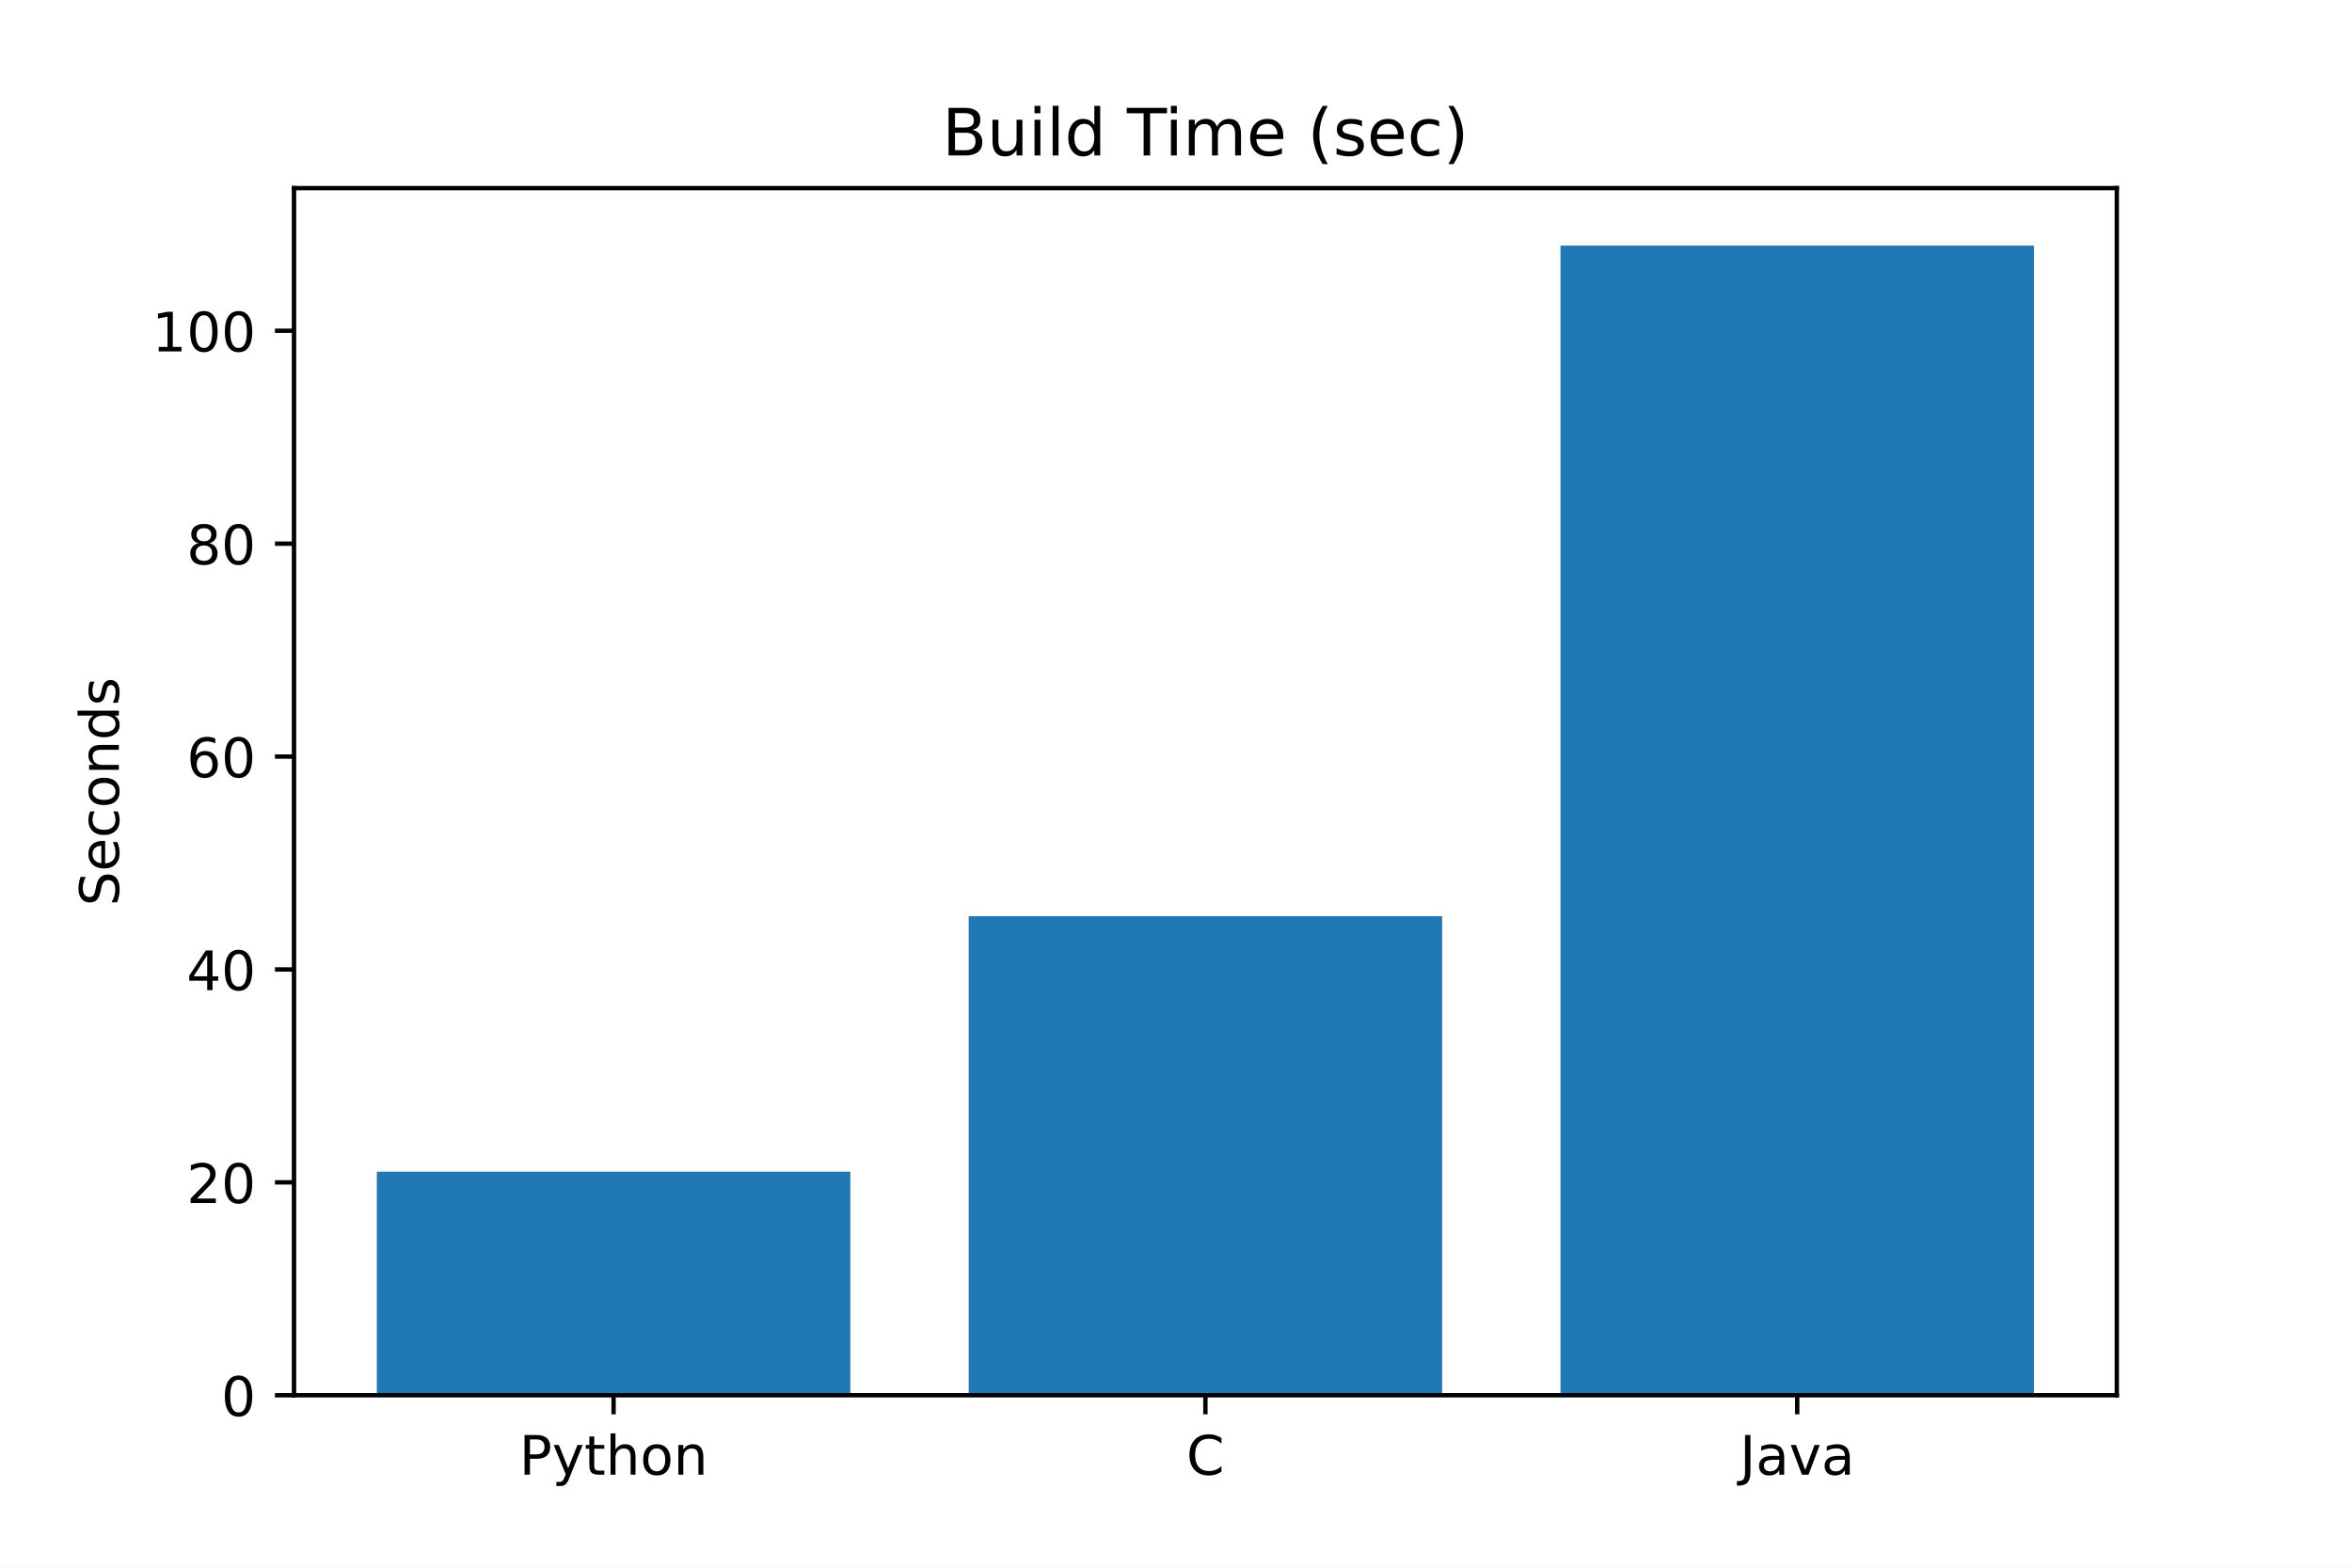
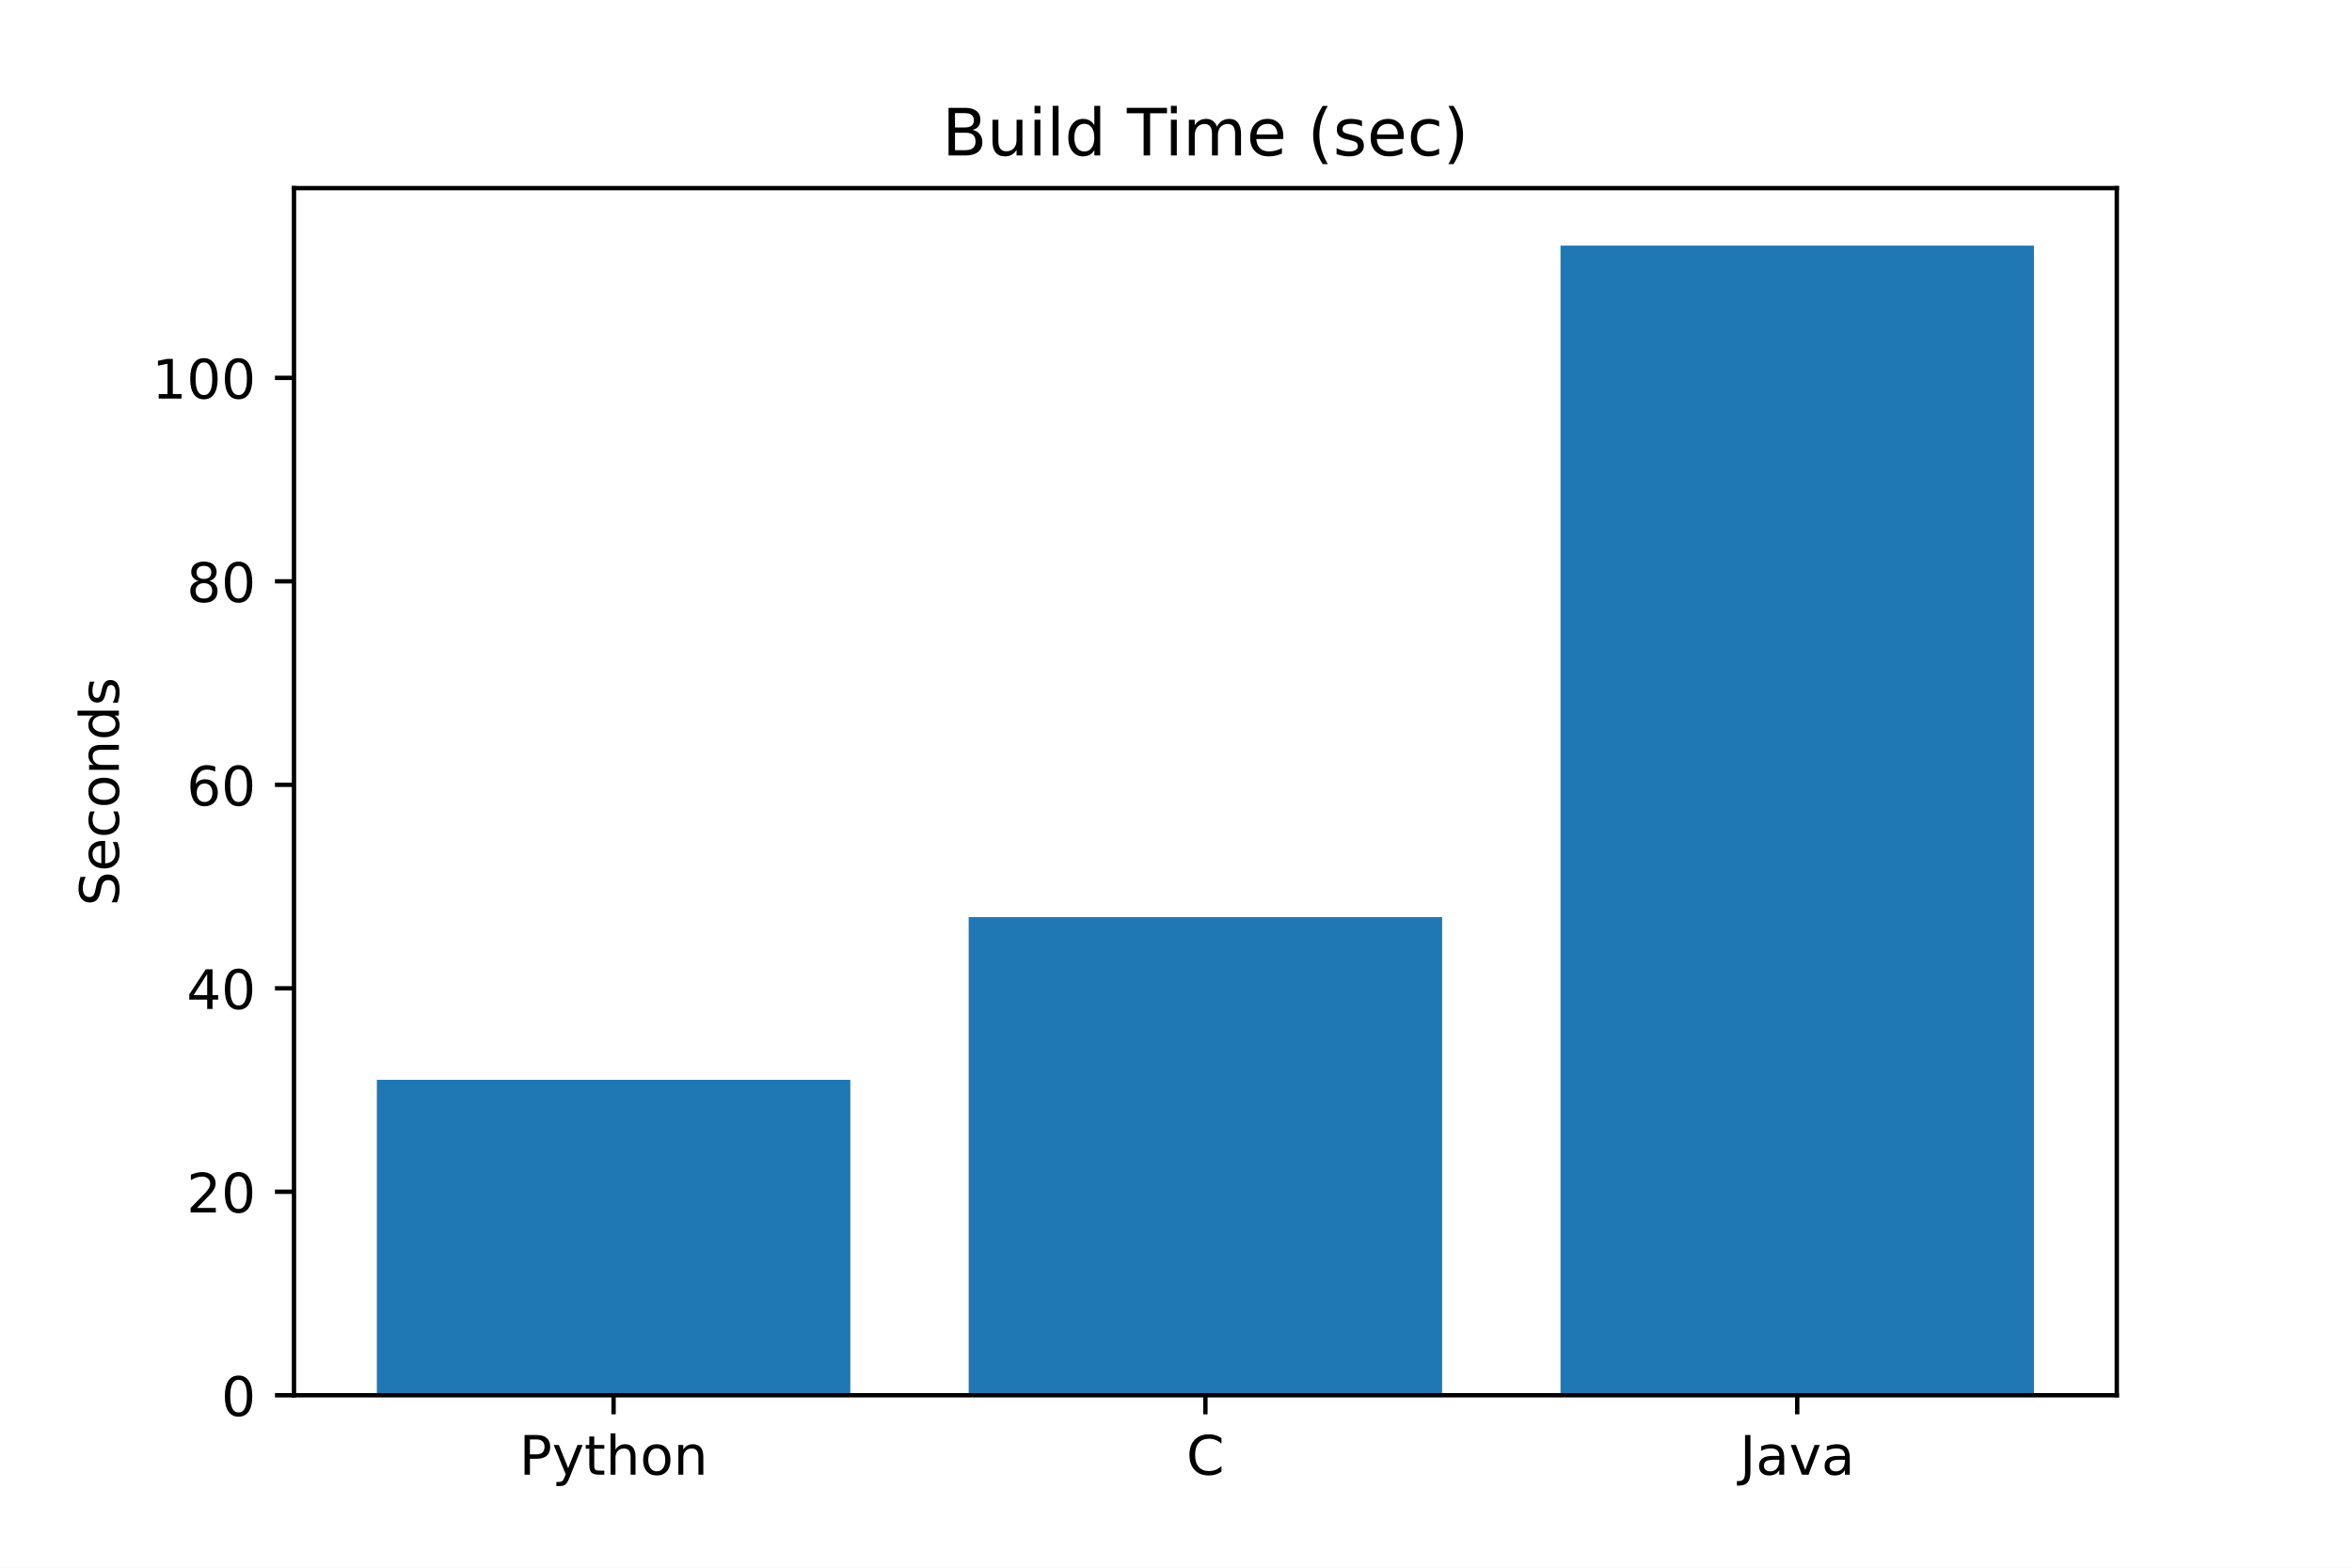
<svg xmlns="http://www.w3.org/2000/svg" xmlns:xlink="http://www.w3.org/1999/xlink" width="432pt" height="288pt" viewBox="0 0 432 288" version="1.1">
  <defs>
    <style type="text/css">*{stroke-linejoin: round; stroke-linecap: butt}</style>
  </defs>
  <g id="figure_1">
    <g id="patch_1">
      <path d="M 0 288  L 432 288  L 432 0  L 0 0  z " style="fill: #ffffff" />
    </g>
    <g id="axes_1">
      <g id="patch_2">
        <path d="M 54 256.32  L 388.8 256.32  L 388.8 34.56  L 54 34.56  z " style="fill: #ffffff" />
      </g>
      <g id="patch_3">
-         <path d="M 69.218 256.32  L 156.179 256.32  L 156.179 215.253  L 69.218 215.253  z " clip-path="url(#p16b50a803f)" style="fill: #1f77b4" />
+         <path d="M 69.218 256.32  L 156.179 256.32  L 156.179 198.38  L 69.218 198.38  z " clip-path="url(#p2477143ba7)" style="fill: #1f77b4" />
      </g>
      <g id="patch_4">
-         <path d="M 177.919 256.32  L 264.881 256.32  L 264.881 168.32  L 177.919 168.32  z " clip-path="url(#p16b50a803f)" style="fill: #1f77b4" />
+         <path d="M 177.919 256.32  L 264.881 256.32  L 264.881 168.476  L 177.919 168.476  z " clip-path="url(#p2477143ba7)" style="fill: #1f77b4" />
      </g>
      <g id="patch_5">
-         <path d="M 286.621 256.32  L 373.582 256.32  L 373.582 45.12  L 286.621 45.12  z " clip-path="url(#p16b50a803f)" style="fill: #1f77b4" />
+         <path d="M 286.621 256.32  L 373.582 256.32  L 373.582 45.12  L 286.621 45.12  z " clip-path="url(#p2477143ba7)" style="fill: #1f77b4" />
      </g>
      <g id="matplotlib.axis_1">
        <g id="xtick_1">
          <g id="line2d_1">
            <defs>
-               <path id="m94baed0a75" d="M 0 0  L 0 3.5  " style="stroke: #000000; stroke-width: 0.8" />
+               <path id="m572231b821" d="M 0 0  L 0 3.5  " style="stroke: #000000; stroke-width: 0.8" />
            </defs>
            <g>
-               <use xlink:href="#m94baed0a75" x="112.699" y="256.32" style="stroke: #000000; stroke-width: 0.8" />
+               <use xlink:href="#m572231b821" x="112.699" y="256.32" style="stroke: #000000; stroke-width: 0.8" />
            </g>
          </g>
          <g id="text_1">
            <g transform="translate(95.36745 270.9184) scale(0.1 -0.1)">
              <defs>
                <path id="DejaVuSans-50" d="M 1259 4147  L 1259 2394  L 2053 2394  Q 2494 2394 2734 2622  Q 2975 2850 2975 3272  Q 2975 3691 2734 3919  Q 2494 4147 2053 4147  L 1259 4147  z M 628 4666  L 2053 4666  Q 2838 4666 3239 4311  Q 3641 3956 3641 3272  Q 3641 2581 3239 2228  Q 2838 1875 2053 1875  L 1259 1875  L 1259 0  L 628 0  L 628 4666  z " transform="scale(0.015625)" />
                <path id="DejaVuSans-79" d="M 2059 -325  Q 1816 -950 1584 -1140  Q 1353 -1331 966 -1331  L 506 -1331  L 506 -850  L 844 -850  Q 1081 -850 1212 -737  Q 1344 -625 1503 -206  L 1606 56  L 191 3500  L 800 3500  L 1894 763  L 2988 3500  L 3597 3500  L 2059 -325  z " transform="scale(0.015625)" />
                <path id="DejaVuSans-74" d="M 1172 4494  L 1172 3500  L 2356 3500  L 2356 3053  L 1172 3053  L 1172 1153  Q 1172 725 1289 603  Q 1406 481 1766 481  L 2356 481  L 2356 0  L 1766 0  Q 1100 0 847 248  Q 594 497 594 1153  L 594 3053  L 172 3053  L 172 3500  L 594 3500  L 594 4494  L 1172 4494  z " transform="scale(0.015625)" />
                <path id="DejaVuSans-68" d="M 3513 2113  L 3513 0  L 2938 0  L 2938 2094  Q 2938 2591 2744 2837  Q 2550 3084 2163 3084  Q 1697 3084 1428 2787  Q 1159 2491 1159 1978  L 1159 0  L 581 0  L 581 4863  L 1159 4863  L 1159 2956  Q 1366 3272 1645 3428  Q 1925 3584 2291 3584  Q 2894 3584 3203 3211  Q 3513 2838 3513 2113  z " transform="scale(0.015625)" />
                <path id="DejaVuSans-6f" d="M 1959 3097  Q 1497 3097 1228 2736  Q 959 2375 959 1747  Q 959 1119 1226 758  Q 1494 397 1959 397  Q 2419 397 2687 759  Q 2956 1122 2956 1747  Q 2956 2369 2687 2733  Q 2419 3097 1959 3097  z M 1959 3584  Q 2709 3584 3137 3096  Q 3566 2609 3566 1747  Q 3566 888 3137 398  Q 2709 -91 1959 -91  Q 1206 -91 779 398  Q 353 888 353 1747  Q 353 2609 779 3096  Q 1206 3584 1959 3584  z " transform="scale(0.015625)" />
                <path id="DejaVuSans-6e" d="M 3513 2113  L 3513 0  L 2938 0  L 2938 2094  Q 2938 2591 2744 2837  Q 2550 3084 2163 3084  Q 1697 3084 1428 2787  Q 1159 2491 1159 1978  L 1159 0  L 581 0  L 581 3500  L 1159 3500  L 1159 2956  Q 1366 3272 1645 3428  Q 1925 3584 2291 3584  Q 2894 3584 3203 3211  Q 3513 2838 3513 2113  z " transform="scale(0.015625)" />
              </defs>
              <use xlink:href="#DejaVuSans-50" />
              <use xlink:href="#DejaVuSans-79" transform="translate(60.30273 0)" />
              <use xlink:href="#DejaVuSans-74" transform="translate(119.4824 0)" />
              <use xlink:href="#DejaVuSans-68" transform="translate(158.6914 0)" />
              <use xlink:href="#DejaVuSans-6f" transform="translate(222.0703 0)" />
              <use xlink:href="#DejaVuSans-6e" transform="translate(283.252 0)" />
            </g>
          </g>
        </g>
        <g id="xtick_2">
          <g id="line2d_2">
            <g>
-               <use xlink:href="#m94baed0a75" x="221.4" y="256.32" style="stroke: #000000; stroke-width: 0.8" />
+               <use xlink:href="#m572231b821" x="221.4" y="256.32" style="stroke: #000000; stroke-width: 0.8" />
            </g>
          </g>
          <g id="text_2">
            <g transform="translate(217.9086 270.9184) scale(0.1 -0.1)">
              <defs>
                <path id="DejaVuSans-43" d="M 4122 4306  L 4122 3641  Q 3803 3938 3442 4084  Q 3081 4231 2675 4231  Q 1875 4231 1450 3742  Q 1025 3253 1025 2328  Q 1025 1406 1450 917  Q 1875 428 2675 428  Q 3081 428 3442 575  Q 3803 722 4122 1019  L 4122 359  Q 3791 134 3420 21  Q 3050 -91 2638 -91  Q 1578 -91 968 557  Q 359 1206 359 2328  Q 359 3453 968 4101  Q 1578 4750 2638 4750  Q 3056 4750 3426 4639  Q 3797 4528 4122 4306  z " transform="scale(0.015625)" />
              </defs>
              <use xlink:href="#DejaVuSans-43" />
            </g>
          </g>
        </g>
        <g id="xtick_3">
          <g id="line2d_3">
            <g>
-               <use xlink:href="#m94baed0a75" x="330.101" y="256.32" style="stroke: #000000; stroke-width: 0.8" />
+               <use xlink:href="#m572231b821" x="330.101" y="256.32" style="stroke: #000000; stroke-width: 0.8" />
            </g>
          </g>
          <g id="text_3">
            <g transform="translate(319.5388 270.9184) scale(0.1 -0.1)">
              <defs>
                <path id="DejaVuSans-4a" d="M 628 4666  L 1259 4666  L 1259 325  Q 1259 -519 939 -900  Q 619 -1281 -91 -1281  L -331 -1281  L -331 -750  L -134 -750  Q 284 -750 456 -515  Q 628 -281 628 325  L 628 4666  z " transform="scale(0.015625)" />
                <path id="DejaVuSans-61" d="M 2194 1759  Q 1497 1759 1228 1600  Q 959 1441 959 1056  Q 959 750 1161 570  Q 1363 391 1709 391  Q 2188 391 2477 730  Q 2766 1069 2766 1631  L 2766 1759  L 2194 1759  z M 3341 1997  L 3341 0  L 2766 0  L 2766 531  Q 2569 213 2275 61  Q 1981 -91 1556 -91  Q 1019 -91 701 211  Q 384 513 384 1019  Q 384 1609 779 1909  Q 1175 2209 1959 2209  L 2766 2209  L 2766 2266  Q 2766 2663 2505 2880  Q 2244 3097 1772 3097  Q 1472 3097 1187 3025  Q 903 2953 641 2809  L 641 3341  Q 956 3463 1253 3523  Q 1550 3584 1831 3584  Q 2591 3584 2966 3190  Q 3341 2797 3341 1997  z " transform="scale(0.015625)" />
                <path id="DejaVuSans-76" d="M 191 3500  L 800 3500  L 1894 563  L 2988 3500  L 3597 3500  L 2284 0  L 1503 0  L 191 3500  z " transform="scale(0.015625)" />
              </defs>
              <use xlink:href="#DejaVuSans-4a" />
              <use xlink:href="#DejaVuSans-61" transform="translate(29.49219 0)" />
              <use xlink:href="#DejaVuSans-76" transform="translate(90.77148 0)" />
              <use xlink:href="#DejaVuSans-61" transform="translate(149.9512 0)" />
            </g>
          </g>
        </g>
      </g>
      <g id="matplotlib.axis_2">
        <g id="ytick_1">
          <g id="line2d_4">
            <defs>
-               <path id="m2ae2b7ad8a" d="M 0 0  L -3.5 0  " style="stroke: #000000; stroke-width: 0.8" />
+               <path id="mbc5d6e04b7" d="M 0 0  L -3.5 0  " style="stroke: #000000; stroke-width: 0.8" />
            </defs>
            <g>
-               <use xlink:href="#m2ae2b7ad8a" x="54" y="256.32" style="stroke: #000000; stroke-width: 0.8" />
+               <use xlink:href="#mbc5d6e04b7" x="54" y="256.32" style="stroke: #000000; stroke-width: 0.8" />
            </g>
          </g>
          <g id="text_4">
            <g transform="translate(40.6375 260.1192) scale(0.1 -0.1)">
              <defs>
                <path id="DejaVuSans-30" d="M 2034 4250  Q 1547 4250 1301 3770  Q 1056 3291 1056 2328  Q 1056 1369 1301 889  Q 1547 409 2034 409  Q 2525 409 2770 889  Q 3016 1369 3016 2328  Q 3016 3291 2770 3770  Q 2525 4250 2034 4250  z M 2034 4750  Q 2819 4750 3233 4129  Q 3647 3509 3647 2328  Q 3647 1150 3233 529  Q 2819 -91 2034 -91  Q 1250 -91 836 529  Q 422 1150 422 2328  Q 422 3509 836 4129  Q 1250 4750 2034 4750  z " transform="scale(0.015625)" />
              </defs>
              <use xlink:href="#DejaVuSans-30" />
            </g>
          </g>
        </g>
        <g id="ytick_2">
          <g id="line2d_5">
            <g>
-               <use xlink:href="#m2ae2b7ad8a" x="54" y="217.209" style="stroke: #000000; stroke-width: 0.8" />
+               <use xlink:href="#mbc5d6e04b7" x="54" y="218.939" style="stroke: #000000; stroke-width: 0.8" />
            </g>
          </g>
          <g id="text_5">
-             <g transform="translate(34.275 221.0081) scale(0.1 -0.1)">
+             <g transform="translate(34.275 222.7387) scale(0.1 -0.1)">
              <defs>
                <path id="DejaVuSans-32" d="M 1228 531  L 3431 531  L 3431 0  L 469 0  L 469 531  Q 828 903 1448 1529  Q 2069 2156 2228 2338  Q 2531 2678 2651 2914  Q 2772 3150 2772 3378  Q 2772 3750 2511 3984  Q 2250 4219 1831 4219  Q 1534 4219 1204 4116  Q 875 4013 500 3803  L 500 4441  Q 881 4594 1212 4672  Q 1544 4750 1819 4750  Q 2544 4750 2975 4387  Q 3406 4025 3406 3419  Q 3406 3131 3298 2873  Q 3191 2616 2906 2266  Q 2828 2175 2409 1742  Q 1991 1309 1228 531  z " transform="scale(0.015625)" />
              </defs>
              <use xlink:href="#DejaVuSans-32" />
              <use xlink:href="#DejaVuSans-30" transform="translate(63.62305 0)" />
            </g>
          </g>
        </g>
        <g id="ytick_3">
          <g id="line2d_6">
            <g>
-               <use xlink:href="#m2ae2b7ad8a" x="54" y="178.098" style="stroke: #000000; stroke-width: 0.8" />
+               <use xlink:href="#mbc5d6e04b7" x="54" y="181.559" style="stroke: #000000; stroke-width: 0.8" />
            </g>
          </g>
          <g id="text_6">
-             <g transform="translate(34.275 181.897) scale(0.1 -0.1)">
+             <g transform="translate(34.275 185.3582) scale(0.1 -0.1)">
              <defs>
                <path id="DejaVuSans-34" d="M 2419 4116  L 825 1625  L 2419 1625  L 2419 4116  z M 2253 4666  L 3047 4666  L 3047 1625  L 3713 1625  L 3713 1100  L 3047 1100  L 3047 0  L 2419 0  L 2419 1100  L 313 1100  L 313 1709  L 2253 4666  z " transform="scale(0.015625)" />
              </defs>
              <use xlink:href="#DejaVuSans-34" />
              <use xlink:href="#DejaVuSans-30" transform="translate(63.62305 0)" />
            </g>
          </g>
        </g>
        <g id="ytick_4">
          <g id="line2d_7">
            <g>
-               <use xlink:href="#m2ae2b7ad8a" x="54" y="138.987" style="stroke: #000000; stroke-width: 0.8" />
+               <use xlink:href="#mbc5d6e04b7" x="54" y="144.178" style="stroke: #000000; stroke-width: 0.8" />
            </g>
          </g>
          <g id="text_7">
-             <g transform="translate(34.275 142.7859) scale(0.1 -0.1)">
+             <g transform="translate(34.275 147.9776) scale(0.1 -0.1)">
              <defs>
                <path id="DejaVuSans-36" d="M 2113 2584  Q 1688 2584 1439 2293  Q 1191 2003 1191 1497  Q 1191 994 1439 701  Q 1688 409 2113 409  Q 2538 409 2786 701  Q 3034 994 3034 1497  Q 3034 2003 2786 2293  Q 2538 2584 2113 2584  z M 3366 4563  L 3366 3988  Q 3128 4100 2886 4159  Q 2644 4219 2406 4219  Q 1781 4219 1451 3797  Q 1122 3375 1075 2522  Q 1259 2794 1537 2939  Q 1816 3084 2150 3084  Q 2853 3084 3261 2657  Q 3669 2231 3669 1497  Q 3669 778 3244 343  Q 2819 -91 2113 -91  Q 1303 -91 875 529  Q 447 1150 447 2328  Q 447 3434 972 4092  Q 1497 4750 2381 4750  Q 2619 4750 2861 4703  Q 3103 4656 3366 4563  z " transform="scale(0.015625)" />
              </defs>
              <use xlink:href="#DejaVuSans-36" />
              <use xlink:href="#DejaVuSans-30" transform="translate(63.62305 0)" />
            </g>
          </g>
        </g>
        <g id="ytick_5">
          <g id="line2d_8">
            <g>
-               <use xlink:href="#m2ae2b7ad8a" x="54" y="99.876" style="stroke: #000000; stroke-width: 0.8" />
+               <use xlink:href="#mbc5d6e04b7" x="54" y="106.798" style="stroke: #000000; stroke-width: 0.8" />
            </g>
          </g>
          <g id="text_8">
-             <g transform="translate(34.275 103.6748) scale(0.1 -0.1)">
+             <g transform="translate(34.275 110.5971) scale(0.1 -0.1)">
              <defs>
                <path id="DejaVuSans-38" d="M 2034 2216  Q 1584 2216 1326 1975  Q 1069 1734 1069 1313  Q 1069 891 1326 650  Q 1584 409 2034 409  Q 2484 409 2743 651  Q 3003 894 3003 1313  Q 3003 1734 2745 1975  Q 2488 2216 2034 2216  z M 1403 2484  Q 997 2584 770 2862  Q 544 3141 544 3541  Q 544 4100 942 4425  Q 1341 4750 2034 4750  Q 2731 4750 3128 4425  Q 3525 4100 3525 3541  Q 3525 3141 3298 2862  Q 3072 2584 2669 2484  Q 3125 2378 3379 2068  Q 3634 1759 3634 1313  Q 3634 634 3220 271  Q 2806 -91 2034 -91  Q 1263 -91 848 271  Q 434 634 434 1313  Q 434 1759 690 2068  Q 947 2378 1403 2484  z M 1172 3481  Q 1172 3119 1398 2916  Q 1625 2713 2034 2713  Q 2441 2713 2670 2916  Q 2900 3119 2900 3481  Q 2900 3844 2670 4047  Q 2441 4250 2034 4250  Q 1625 4250 1398 4047  Q 1172 3844 1172 3481  z " transform="scale(0.015625)" />
              </defs>
              <use xlink:href="#DejaVuSans-38" />
              <use xlink:href="#DejaVuSans-30" transform="translate(63.62305 0)" />
            </g>
          </g>
        </g>
        <g id="ytick_6">
          <g id="line2d_9">
            <g>
-               <use xlink:href="#m2ae2b7ad8a" x="54" y="60.764" style="stroke: #000000; stroke-width: 0.8" />
+               <use xlink:href="#mbc5d6e04b7" x="54" y="69.417" style="stroke: #000000; stroke-width: 0.8" />
            </g>
          </g>
          <g id="text_9">
-             <g transform="translate(27.9125 64.56366) scale(0.1 -0.1)">
+             <g transform="translate(27.9125 73.21656) scale(0.1 -0.1)">
              <defs>
                <path id="DejaVuSans-31" d="M 794 531  L 1825 531  L 1825 4091  L 703 3866  L 703 4441  L 1819 4666  L 2450 4666  L 2450 531  L 3481 531  L 3481 0  L 794 0  L 794 531  z " transform="scale(0.015625)" />
              </defs>
              <use xlink:href="#DejaVuSans-31" />
              <use xlink:href="#DejaVuSans-30" transform="translate(63.62305 0)" />
              <use xlink:href="#DejaVuSans-30" transform="translate(127.2461 0)" />
            </g>
          </g>
        </g>
        <g id="text_10">
          <g transform="translate(21.83281 166.447) rotate(-90) scale(0.1 -0.1)">
            <defs>
              <path id="DejaVuSans-53" d="M 3425 4513  L 3425 3897  Q 3066 4069 2747 4153  Q 2428 4238 2131 4238  Q 1616 4238 1336 4038  Q 1056 3838 1056 3469  Q 1056 3159 1242 3001  Q 1428 2844 1947 2747  L 2328 2669  Q 3034 2534 3370 2195  Q 3706 1856 3706 1288  Q 3706 609 3251 259  Q 2797 -91 1919 -91  Q 1588 -91 1214 -16  Q 841 59 441 206  L 441 856  Q 825 641 1194 531  Q 1563 422 1919 422  Q 2459 422 2753 634  Q 3047 847 3047 1241  Q 3047 1584 2836 1778  Q 2625 1972 2144 2069  L 1759 2144  Q 1053 2284 737 2584  Q 422 2884 422 3419  Q 422 4038 858 4394  Q 1294 4750 2059 4750  Q 2388 4750 2728 4690  Q 3069 4631 3425 4513  z " transform="scale(0.015625)" />
              <path id="DejaVuSans-65" d="M 3597 1894  L 3597 1613  L 953 1613  Q 991 1019 1311 708  Q 1631 397 2203 397  Q 2534 397 2845 478  Q 3156 559 3463 722  L 3463 178  Q 3153 47 2828 -22  Q 2503 -91 2169 -91  Q 1331 -91 842 396  Q 353 884 353 1716  Q 353 2575 817 3079  Q 1281 3584 2069 3584  Q 2775 3584 3186 3129  Q 3597 2675 3597 1894  z M 3022 2063  Q 3016 2534 2758 2815  Q 2500 3097 2075 3097  Q 1594 3097 1305 2825  Q 1016 2553 972 2059  L 3022 2063  z " transform="scale(0.015625)" />
              <path id="DejaVuSans-63" d="M 3122 3366  L 3122 2828  Q 2878 2963 2633 3030  Q 2388 3097 2138 3097  Q 1578 3097 1268 2742  Q 959 2388 959 1747  Q 959 1106 1268 751  Q 1578 397 2138 397  Q 2388 397 2633 464  Q 2878 531 3122 666  L 3122 134  Q 2881 22 2623 -34  Q 2366 -91 2075 -91  Q 1284 -91 818 406  Q 353 903 353 1747  Q 353 2603 823 3093  Q 1294 3584 2113 3584  Q 2378 3584 2631 3529  Q 2884 3475 3122 3366  z " transform="scale(0.015625)" />
              <path id="DejaVuSans-64" d="M 2906 2969  L 2906 4863  L 3481 4863  L 3481 0  L 2906 0  L 2906 525  Q 2725 213 2448 61  Q 2172 -91 1784 -91  Q 1150 -91 751 415  Q 353 922 353 1747  Q 353 2572 751 3078  Q 1150 3584 1784 3584  Q 2172 3584 2448 3432  Q 2725 3281 2906 2969  z M 947 1747  Q 947 1113 1208 752  Q 1469 391 1925 391  Q 2381 391 2643 752  Q 2906 1113 2906 1747  Q 2906 2381 2643 2742  Q 2381 3103 1925 3103  Q 1469 3103 1208 2742  Q 947 2381 947 1747  z " transform="scale(0.015625)" />
              <path id="DejaVuSans-73" d="M 2834 3397  L 2834 2853  Q 2591 2978 2328 3040  Q 2066 3103 1784 3103  Q 1356 3103 1142 2972  Q 928 2841 928 2578  Q 928 2378 1081 2264  Q 1234 2150 1697 2047  L 1894 2003  Q 2506 1872 2764 1633  Q 3022 1394 3022 966  Q 3022 478 2636 193  Q 2250 -91 1575 -91  Q 1294 -91 989 -36  Q 684 19 347 128  L 347 722  Q 666 556 975 473  Q 1284 391 1588 391  Q 1994 391 2212 530  Q 2431 669 2431 922  Q 2431 1156 2273 1281  Q 2116 1406 1581 1522  L 1381 1569  Q 847 1681 609 1914  Q 372 2147 372 2553  Q 372 3047 722 3315  Q 1072 3584 1716 3584  Q 2034 3584 2315 3537  Q 2597 3491 2834 3397  z " transform="scale(0.015625)" />
            </defs>
            <use xlink:href="#DejaVuSans-53" />
            <use xlink:href="#DejaVuSans-65" transform="translate(63.47656 0)" />
            <use xlink:href="#DejaVuSans-63" transform="translate(125 0)" />
            <use xlink:href="#DejaVuSans-6f" transform="translate(179.9805 0)" />
            <use xlink:href="#DejaVuSans-6e" transform="translate(241.1621 0)" />
            <use xlink:href="#DejaVuSans-64" transform="translate(304.541 0)" />
            <use xlink:href="#DejaVuSans-73" transform="translate(368.0176 0)" />
          </g>
        </g>
      </g>
      <g id="patch_6">
        <path d="M 54 256.32  L 54 34.56  " style="fill: none; stroke: #000000; stroke-width: 0.8; stroke-linejoin: miter; stroke-linecap: square" />
      </g>
      <g id="patch_7">
        <path d="M 388.8 256.32  L 388.8 34.56  " style="fill: none; stroke: #000000; stroke-width: 0.8; stroke-linejoin: miter; stroke-linecap: square" />
      </g>
      <g id="patch_8">
        <path d="M 54 256.32  L 388.8 256.32  " style="fill: none; stroke: #000000; stroke-width: 0.8; stroke-linejoin: miter; stroke-linecap: square" />
      </g>
      <g id="patch_9">
        <path d="M 54 34.56  L 388.8 34.56  " style="fill: none; stroke: #000000; stroke-width: 0.8; stroke-linejoin: miter; stroke-linecap: square" />
      </g>
      <g id="text_11">
        <g transform="translate(173.0456 28.56) scale(0.12 -0.12)">
          <defs>
            <path id="DejaVuSans-42" d="M 1259 2228  L 1259 519  L 2272 519  Q 2781 519 3026 730  Q 3272 941 3272 1375  Q 3272 1813 3026 2020  Q 2781 2228 2272 2228  L 1259 2228  z M 1259 4147  L 1259 2741  L 2194 2741  Q 2656 2741 2882 2914  Q 3109 3088 3109 3444  Q 3109 3797 2882 3972  Q 2656 4147 2194 4147  L 1259 4147  z M 628 4666  L 2241 4666  Q 2963 4666 3353 4366  Q 3744 4066 3744 3513  Q 3744 3084 3544 2831  Q 3344 2578 2956 2516  Q 3422 2416 3680 2098  Q 3938 1781 3938 1306  Q 3938 681 3513 340  Q 3088 0 2303 0  L 628 0  L 628 4666  z " transform="scale(0.015625)" />
            <path id="DejaVuSans-75" d="M 544 1381  L 544 3500  L 1119 3500  L 1119 1403  Q 1119 906 1312 657  Q 1506 409 1894 409  Q 2359 409 2629 706  Q 2900 1003 2900 1516  L 2900 3500  L 3475 3500  L 3475 0  L 2900 0  L 2900 538  Q 2691 219 2414 64  Q 2138 -91 1772 -91  Q 1169 -91 856 284  Q 544 659 544 1381  z M 1991 3584  L 1991 3584  z " transform="scale(0.015625)" />
            <path id="DejaVuSans-69" d="M 603 3500  L 1178 3500  L 1178 0  L 603 0  L 603 3500  z M 603 4863  L 1178 4863  L 1178 4134  L 603 4134  L 603 4863  z " transform="scale(0.015625)" />
            <path id="DejaVuSans-6c" d="M 603 4863  L 1178 4863  L 1178 0  L 603 0  L 603 4863  z " transform="scale(0.015625)" />
            <path id="DejaVuSans-20" transform="scale(0.015625)" />
            <path id="DejaVuSans-54" d="M -19 4666  L 3928 4666  L 3928 4134  L 2272 4134  L 2272 0  L 1638 0  L 1638 4134  L -19 4134  L -19 4666  z " transform="scale(0.015625)" />
            <path id="DejaVuSans-6d" d="M 3328 2828  Q 3544 3216 3844 3400  Q 4144 3584 4550 3584  Q 5097 3584 5394 3201  Q 5691 2819 5691 2113  L 5691 0  L 5113 0  L 5113 2094  Q 5113 2597 4934 2840  Q 4756 3084 4391 3084  Q 3944 3084 3684 2787  Q 3425 2491 3425 1978  L 3425 0  L 2847 0  L 2847 2094  Q 2847 2600 2669 2842  Q 2491 3084 2119 3084  Q 1678 3084 1418 2786  Q 1159 2488 1159 1978  L 1159 0  L 581 0  L 581 3500  L 1159 3500  L 1159 2956  Q 1356 3278 1631 3431  Q 1906 3584 2284 3584  Q 2666 3584 2933 3390  Q 3200 3197 3328 2828  z " transform="scale(0.015625)" />
            <path id="DejaVuSans-28" d="M 1984 4856  Q 1566 4138 1362 3434  Q 1159 2731 1159 2009  Q 1159 1288 1364 580  Q 1569 -128 1984 -844  L 1484 -844  Q 1016 -109 783 600  Q 550 1309 550 2009  Q 550 2706 781 3412  Q 1013 4119 1484 4856  L 1984 4856  z " transform="scale(0.015625)" />
            <path id="DejaVuSans-29" d="M 513 4856  L 1013 4856  Q 1481 4119 1714 3412  Q 1947 2706 1947 2009  Q 1947 1309 1714 600  Q 1481 -109 1013 -844  L 513 -844  Q 928 -128 1133 580  Q 1338 1288 1338 2009  Q 1338 2731 1133 3434  Q 928 4138 513 4856  z " transform="scale(0.015625)" />
          </defs>
          <use xlink:href="#DejaVuSans-42" />
          <use xlink:href="#DejaVuSans-75" transform="translate(68.60352 0)" />
          <use xlink:href="#DejaVuSans-69" transform="translate(131.9824 0)" />
          <use xlink:href="#DejaVuSans-6c" transform="translate(159.7656 0)" />
          <use xlink:href="#DejaVuSans-64" transform="translate(187.5488 0)" />
          <use xlink:href="#DejaVuSans-20" transform="translate(251.0254 0)" />
          <use xlink:href="#DejaVuSans-54" transform="translate(282.8125 0)" />
          <use xlink:href="#DejaVuSans-69" transform="translate(340.7715 0)" />
          <use xlink:href="#DejaVuSans-6d" transform="translate(368.5547 0)" />
          <use xlink:href="#DejaVuSans-65" transform="translate(465.9668 0)" />
          <use xlink:href="#DejaVuSans-20" transform="translate(527.4902 0)" />
          <use xlink:href="#DejaVuSans-28" transform="translate(559.2773 0)" />
          <use xlink:href="#DejaVuSans-73" transform="translate(598.291 0)" />
          <use xlink:href="#DejaVuSans-65" transform="translate(650.3906 0)" />
          <use xlink:href="#DejaVuSans-63" transform="translate(711.9141 0)" />
          <use xlink:href="#DejaVuSans-29" transform="translate(766.8945 0)" />
        </g>
      </g>
    </g>
  </g>
  <defs>
-     <clipPath id="p16b50a803f">
+     <clipPath id="p2477143ba7">
      <rect x="54" y="34.56" width="334.8" height="221.76" />
    </clipPath>
  </defs>
</svg>
